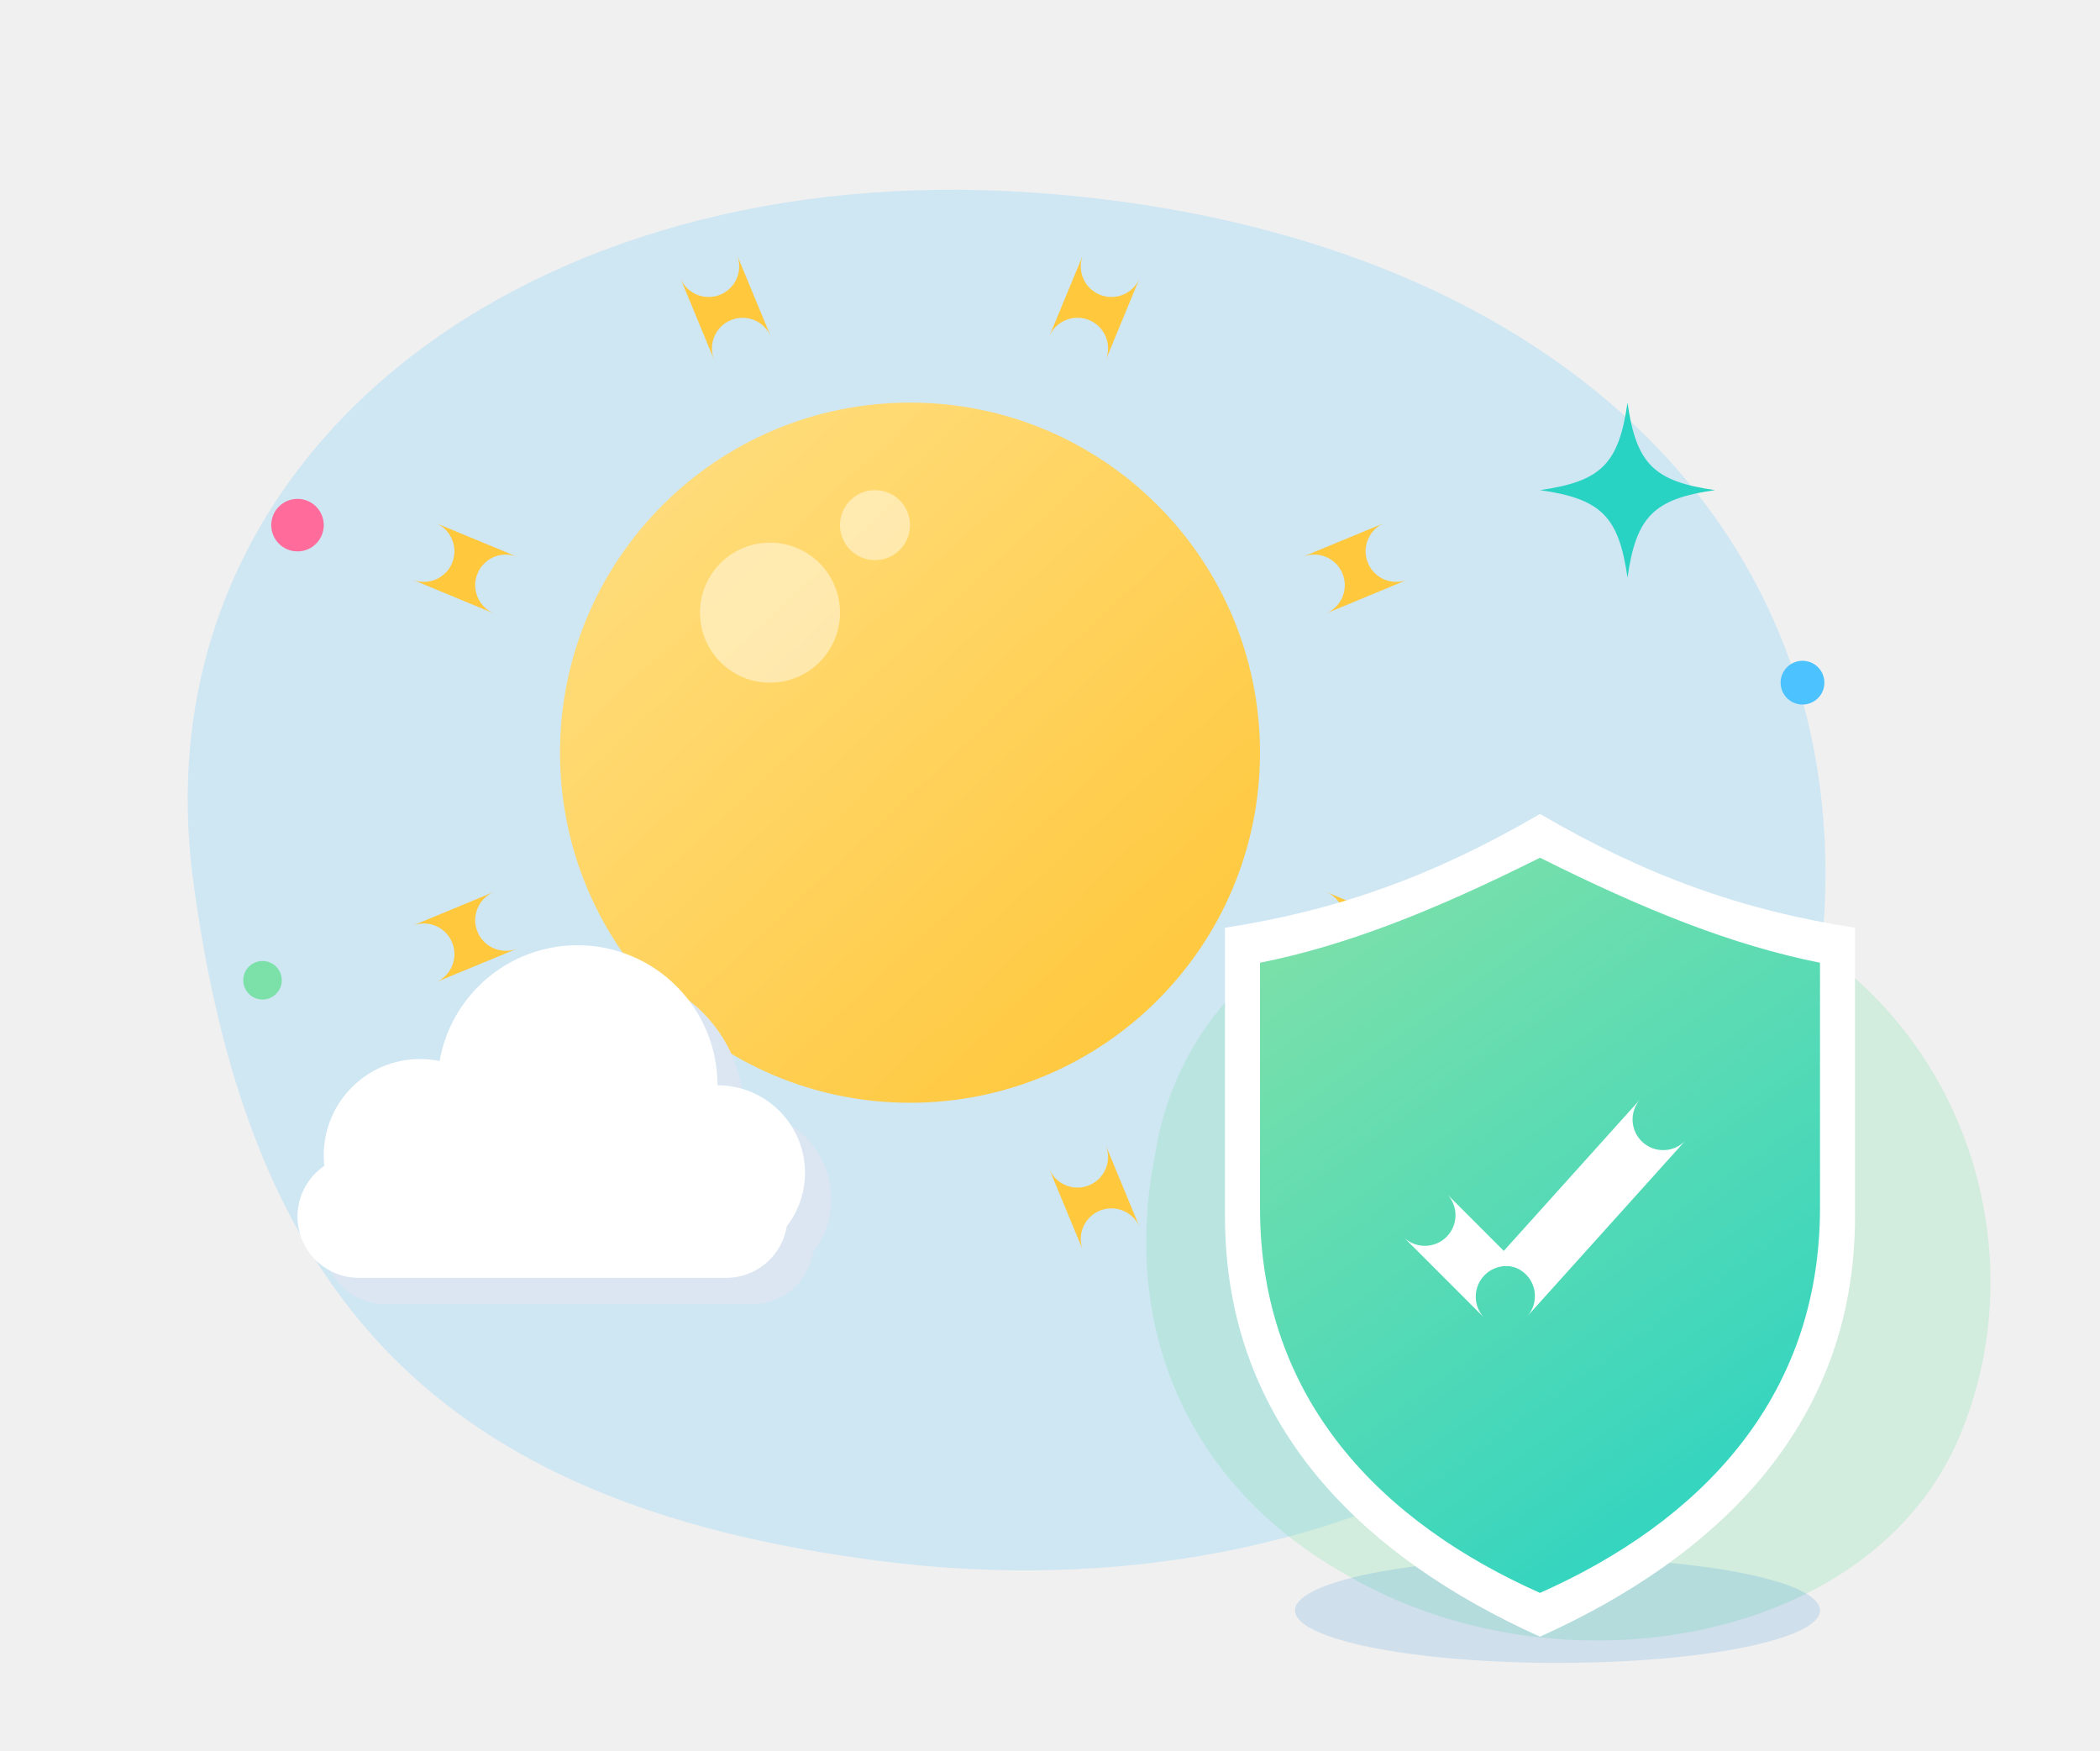
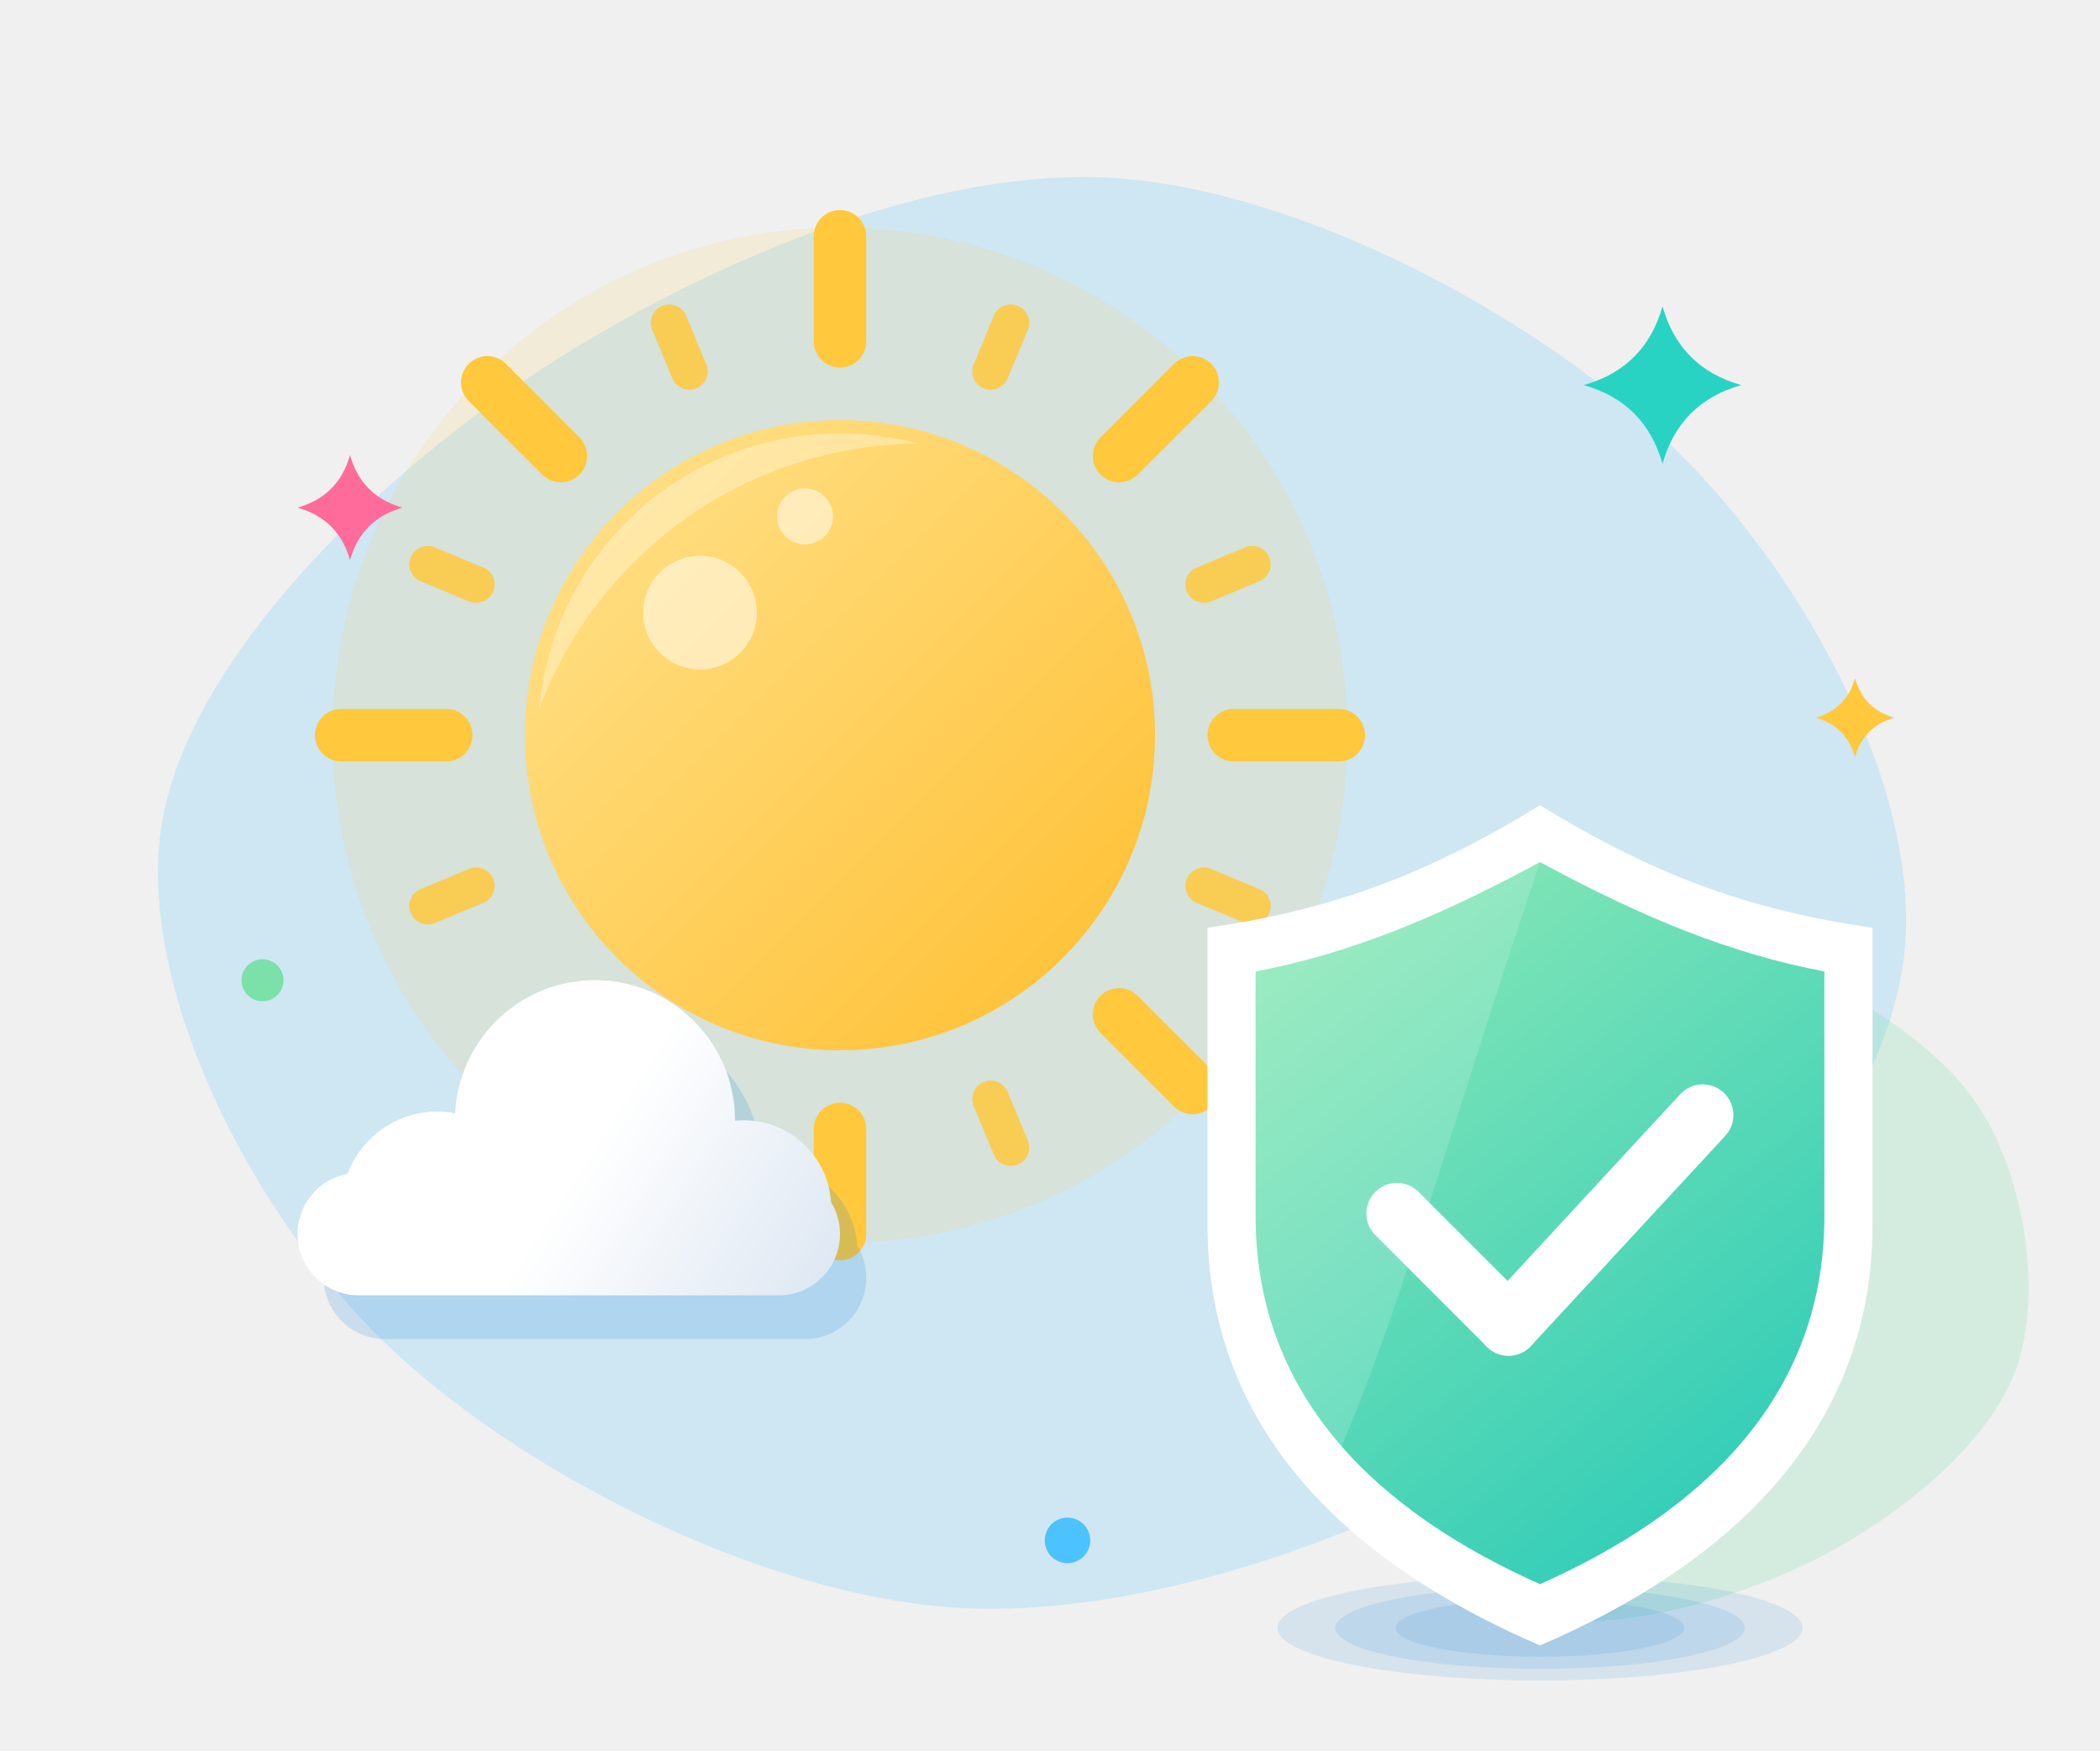
<svg xmlns="http://www.w3.org/2000/svg" viewBox="0 0 240 200">
  <defs>
-     <linearGradient id="sun" gradientUnits="userSpaceOnUse" x1="76" y1="56" x2="134" y2="118">
-       <stop offset="0" stop-color="#FFDC7A" />
-       <stop offset="1" stop-color="#FFC83D" />
+     <linearGradient id="sun" gradientUnits="userSpaceOnUse" x1="60" y1="48" x2="132" y2="120">
+       <stop offset="0" stop-color="#FFE38F" />
+       <stop offset="1" stop-color="#FFBE2E" />
    </linearGradient>
-     <linearGradient id="shield" gradientUnits="userSpaceOnUse" x1="150" y1="104" x2="204" y2="180">
-       <stop offset="0" stop-color="#7CE0A9" />
-       <stop offset="1" stop-color="#29D3C3" />
+     <linearGradient id="shield" gradientUnits="userSpaceOnUse" x1="146" y1="104" x2="206" y2="182">
+       <stop offset="0" stop-color="#8BE8B6" />
+       <stop offset="1" stop-color="#25C9B8" />
+     </linearGradient>
+     <linearGradient id="cloud" gradientUnits="userSpaceOnUse" x1="34" y1="108" x2="96" y2="148">
+       <stop offset="0" stop-color="#FFFFFF" />
+       <stop offset="0.55" stop-color="#FFFFFF" />
+       <stop offset="1" stop-color="#DCE6F2" />
    </linearGradient>
  </defs>
-   <path fill="#4CC2FF" fill-opacity="0.2" d="M22,100 C16,52 60,18 118,22 C176,26 214,60 208,110 C202,160 152,186 98,178 C48,171 28,146 22,100 Z" />
-   <path fill="#7CE0A9" fill-opacity="0.26" d="M132,132 C136,106 166,94 194,102 C222,110 234,140 224,164 C214,188 178,194 154,180 C136,170 128,152 132,132 Z" />
-   <path fill="#FFC83D" d="M148.85,108.37 L158.09,112.19 A3.5,3.5 0 0 1 160.77,105.73 L151.53,101.9 A3.5,3.5 0 0 1 148.85,108.37 Z" />
-   <path fill="#FFC83D" d="M119.9,133.53 L123.73,142.77 A3.5,3.5 0 0 1 130.19,140.09 L126.37,130.85 A3.5,3.5 0 0 1 119.9,133.53 Z" />
-   <path fill="#FFC83D" d="M81.63,130.85 L77.81,140.09 A3.5,3.5 0 0 1 84.27,142.77 L88.1,133.53 A3.5,3.5 0 0 1 81.63,130.85 Z" />
-   <path fill="#FFC83D" d="M56.47,101.9 L47.23,105.73 A3.5,3.5 0 0 1 49.91,112.19 L59.15,108.37 A3.5,3.5 0 0 1 56.47,101.9 Z" />
-   <path fill="#FFC83D" d="M59.15,63.63 L49.91,59.81 A3.5,3.5 0 0 1 47.23,66.27 L56.47,70.1 A3.5,3.5 0 0 1 59.15,63.63 Z" />
-   <path fill="#FFC83D" d="M88.1,38.47 L84.27,29.23 A3.5,3.5 0 0 1 77.81,31.91 L81.63,41.15 A3.5,3.5 0 0 1 88.1,38.47 Z" />
-   <path fill="#FFC83D" d="M126.37,41.15 L130.19,31.91 A3.5,3.5 0 0 1 123.73,29.23 L119.9,38.47 A3.5,3.5 0 0 1 126.37,41.15 Z" />
-   <path fill="#FFC83D" d="M151.53,70.1 L160.77,66.27 A3.5,3.5 0 0 1 158.09,59.81 L148.85,63.63 A3.5,3.5 0 0 1 151.53,70.1 Z" />
-   <circle cx="104" cy="86" r="40" fill="url(#sun)" />
-   <circle cx="88" cy="70" r="8" fill="#FFFFFF" fill-opacity="0.45" />
-   <circle cx="100" cy="60" r="4" fill="#FFFFFF" fill-opacity="0.45" />
-   <rect x="37" y="135" width="56" height="14" rx="7" fill="#DCE6F2" />
-   <circle cx="51" cy="135" r="11" fill="#DCE6F2" />
-   <circle cx="69" cy="127" r="16" fill="#DCE6F2" />
-   <circle cx="85" cy="137" r="10" fill="#DCE6F2" />
-   <rect x="34" y="132" width="56" height="14" rx="7" fill="#FFFFFF" />
-   <circle cx="48" cy="132" r="11" fill="#FFFFFF" />
-   <circle cx="66" cy="124" r="16" fill="#FFFFFF" />
-   <circle cx="82" cy="134" r="10" fill="#FFFFFF" />
-   <ellipse cx="178" cy="184" rx="30" ry="6" fill="#0078D4" fill-opacity="0.14" />
-   <path fill="#FFFFFF" d="M176,93 C188,100 199,104 212,106 L212,139 C212,163 196,178 176,187 C156,178 140,163 140,139 L140,106 C153,104 164,100 176,93 Z" />
-   <path fill="url(#shield)" d="M176,98 C188,104 198,108 208,110 L208,138 C208,160 194,174 176,182 C158,174 144,160 144,138 L144,110 C154,108 164,104 176,98 Z" />
-   <path fill="#FFFFFF" d="M160.53,141.47 L169.53,150.47 A3.5,3.5 0 0 1 174.47,145.53 L165.47,136.53 A3.5,3.5 0 0 1 160.53,141.47 Z" />
-   <path fill="#FFFFFF" d="M174.6,150.34 L192.6,130.34 A3.5,3.5 0 0 1 187.4,125.66 L169.4,145.66 A3.5,3.5 0 0 1 174.6,150.34 Z" />
-   <path fill="#29D3C3" d="M186,46 C187,53 189,55 196,56 C189,57 187,59 186,66 C185,59 183,57 176,56 C183,55 185,53 186,46 Z" />
-   <circle cx="34" cy="60" r="3" fill="#FF6B9A" />
-   <circle cx="206" cy="78" r="2.5" fill="#4CC2FF" />
-   <circle cx="30" cy="112" r="2.2" fill="#7CE0A9" />
+   <path fill="#4CC2FF" fill-opacity="0.2" d="M217.62,109.15 C215.54,127.53 197.12,149.25 179.06,161.67 C161.01,174.1 131.85,185.11 109.28,183.69 C86.72,182.26 58.84,167.93 43.69,153.13 C28.54,138.32 15.85,113.01 18.38,94.85 C20.91,76.7 40.81,56.63 58.86,44.21 C76.92,31.79 104.6,19.11 126.72,20.31 C148.83,21.51 176.39,36.59 191.54,51.4 C206.69,66.21 219.7,90.77 217.62,109.15 Z" />
+   <path fill="#7CE0A9" fill-opacity="0.24" d="M230.43,156.35 C227.36,165.06 216.78,173.5 207.39,178.22 C198,182.93 183.97,186.84 174.09,184.64 C164.22,182.43 153.58,173.16 148.15,165 C142.73,156.84 138.86,144.24 141.57,135.65 C144.27,127.05 155.05,117.96 164.38,113.44 C173.71,108.92 187.31,106.43 197.55,108.52 C207.79,110.62 220.36,118.03 225.84,126 C231.32,133.97 233.51,147.65 230.43,156.35 Z" />
+   <circle cx="96" cy="84" r="58" fill="#FFC83D" fill-opacity="0.14" />
+   <path fill="#FFC83D" d="M141,87 L153,87 A3,3 0 0 0 153,81 L141,81 A3,3 0 0 0 141,87 Z" />
+   <path fill="#FFC83D" fill-opacity="0.85" d="M136.77,103.16 L142.31,105.46 A2.1,2.1 0 0 0 143.92,101.58 L138.38,99.28 A2.1,2.1 0 0 0 136.77,103.16 Z" />
+   <path fill="#FFC83D" d="M125.7,117.94 L134.18,126.43 A3,3 0 0 0 138.43,122.18 L129.94,113.7 A3,3 0 0 0 125.7,117.94 Z" />
+   <path fill="#FFC83D" fill-opacity="0.85" d="M111.28,126.38 L113.58,131.92 A2.1,2.1 0 0 0 117.46,130.31 L115.16,124.77 A2.1,2.1 0 0 0 111.28,126.38 Z" />
+   <path fill="#FFC83D" d="M93,129 L93,141 A3,3 0 0 0 99,141 L99,129 A3,3 0 0 0 93,129 Z" />
+   <path fill="#FFC83D" fill-opacity="0.85" d="M76.84,124.77 L74.54,130.31 A2.1,2.1 0 0 0 78.42,131.92 L80.72,126.38 A2.1,2.1 0 0 0 76.84,124.77 Z" />
+   <path fill="#FFC83D" d="M62.06,113.7 L53.57,122.18 A3,3 0 0 0 57.82,126.43 L66.3,117.94 A3,3 0 0 0 62.06,113.7 Z" />
+   <path fill="#FFC83D" fill-opacity="0.85" d="M53.62,99.28 L48.08,101.58 A2.1,2.1 0 0 0 49.69,105.46 L55.23,103.16 A2.1,2.1 0 0 0 53.62,99.28 Z" />
+   <path fill="#FFC83D" d="M51,81 L39,81 A3,3 0 0 0 39,87 L51,87 A3,3 0 0 0 51,81 Z" />
+   <path fill="#FFC83D" fill-opacity="0.85" d="M55.23,64.84 L49.69,62.54 A2.1,2.1 0 0 0 48.08,66.42 L53.62,68.72 A2.1,2.1 0 0 0 55.23,64.84 Z" />
+   <path fill="#FFC83D" d="M66.3,50.06 L57.82,41.57 A3,3 0 0 0 53.57,45.82 L62.06,54.3 A3,3 0 0 0 66.3,50.06 Z" />
+   <path fill="#FFC83D" fill-opacity="0.85" d="M80.72,41.62 L78.42,36.08 A2.1,2.1 0 0 0 74.54,37.69 L76.84,43.23 A2.1,2.1 0 0 0 80.72,41.62 Z" />
+   <path fill="#FFC83D" d="M99,39 L99,27 A3,3 0 0 0 93,27 L93,39 A3,3 0 0 0 99,39 Z" />
+   <path fill="#FFC83D" fill-opacity="0.85" d="M115.16,43.23 L117.46,37.69 A2.1,2.1 0 0 0 113.58,36.08 L111.28,41.62 A2.1,2.1 0 0 0 115.16,43.23 Z" />
+   <path fill="#FFC83D" d="M129.94,54.3 L138.43,45.82 A3,3 0 0 0 134.18,41.57 L125.7,50.06 A3,3 0 0 0 129.94,54.3 Z" />
+   <path fill="#FFC83D" fill-opacity="0.85" d="M138.38,68.72 L143.92,66.42 A2.1,2.1 0 0 0 142.31,62.54 L136.77,64.84 A2.1,2.1 0 0 0 138.38,68.72 Z" />
+   <circle cx="96" cy="84" r="36" fill="url(#sun)" />
+   <path fill="#FFFFFF" fill-opacity="0.32" d="M61.63,80.99 A34.5,34.5 0 0 1 104.93,50.68 A46.58,46.58 0 0 0 61.63,80.99 Z" />
+   <circle cx="80" cy="70" r="6.5" fill="#FFFFFF" fill-opacity="0.5" />
+   <circle cx="92" cy="59" r="3.2" fill="#FFFFFF" fill-opacity="0.5" />
+   <path fill="#0078D4" fill-opacity="0.16" d="M44,153 L92,153 A7,7 0 0 0 97.98,142.36 A10,10 0 0 0 87,133.05 A16,16 0 0 0 55.02,132.19 A11,11 0 0 0 42.71,139.12 A7,7 0 0 0 44,153 Z" />
+   <path fill="url(#cloud)" d="M41,148 L89,148 A7,7 0 0 0 94.98,137.36 A10,10 0 0 0 84,128.05 A16,16 0 0 0 52.02,127.19 A11,11 0 0 0 39.71,134.12 A7,7 0 0 0 41,148 Z" />
+   <ellipse cx="176" cy="186" rx="30" ry="6" fill="#0078D4" fill-opacity="0.11" />
+   <ellipse cx="176" cy="186" rx="23.4" ry="4.68" fill="#0078D4" fill-opacity="0.11" />
+   <ellipse cx="176" cy="186" rx="16.5" ry="3.3" fill="#0078D4" fill-opacity="0.11" />
+   <path fill="#FFFFFF" d="M176,92 C189,100 200,104 214,106 L214,140 C214,164 197,179 176,188 C155,179 138,164 138,140 L138,106 C152,104 163,100 176,92 Z" />
+   <path fill="url(#shield)" d="M176,98.5 C188,105 198,109 208.5,111 L208.5,139 C208.5,160 194,173 176,181 C158,173 143.5,160 143.5,139 L143.5,111 C154,109 164,105 176,98.5 Z" />
+   <path fill="#FFFFFF" fill-opacity="0.16" d="M176,98.5 C164,105 154,109 143.5,111 L143.5,139 C143.5,150 147,159 153,166 C160,150 168,122 176,98.5 Z" />
+   <path fill="#FFFFFF" d="M157.03,140.97 L169.93,153.87 A3.5,3.5 0 0 0 174.87,148.93 L161.97,136.03 A3.5,3.5 0 0 0 157.03,140.97 Z" />
+   <path fill="#FFFFFF" d="M174.97,153.78 L197.17,129.78 A3.5,3.5 0 0 0 192.03,125.02 L169.83,149.02 A3.5,3.5 0 0 0 174.97,153.78 Z" />
+   <circle cx="172.4" cy="151.4" r="3.5" fill="#FFFFFF" />
+   <path fill="#29D3C3" d="M190,35 Q191.98,42.02 199,44 Q191.98,45.98 190,53 Q188.02,45.98 181,44 Q188.02,42.02 190,35 Z" />
+   <path fill="#FF6B9A" d="M40,52 Q41.32,56.68 46,58 Q41.32,59.32 40,64 Q38.68,59.32 34,58 Q38.68,56.68 40,52 Z" />
+   <path fill="#FFC83D" d="M212,77.5 Q212.99,81.01 216.5,82 Q212.99,82.99 212,86.5 Q211.01,82.99 207.5,82 Q211.01,81.01 212,77.5 Z" />
+   <circle cx="30" cy="112" r="2.4" fill="#7CE0A9" />
+   <circle cx="122" cy="176" r="2.6" fill="#4CC2FF" />
</svg>
